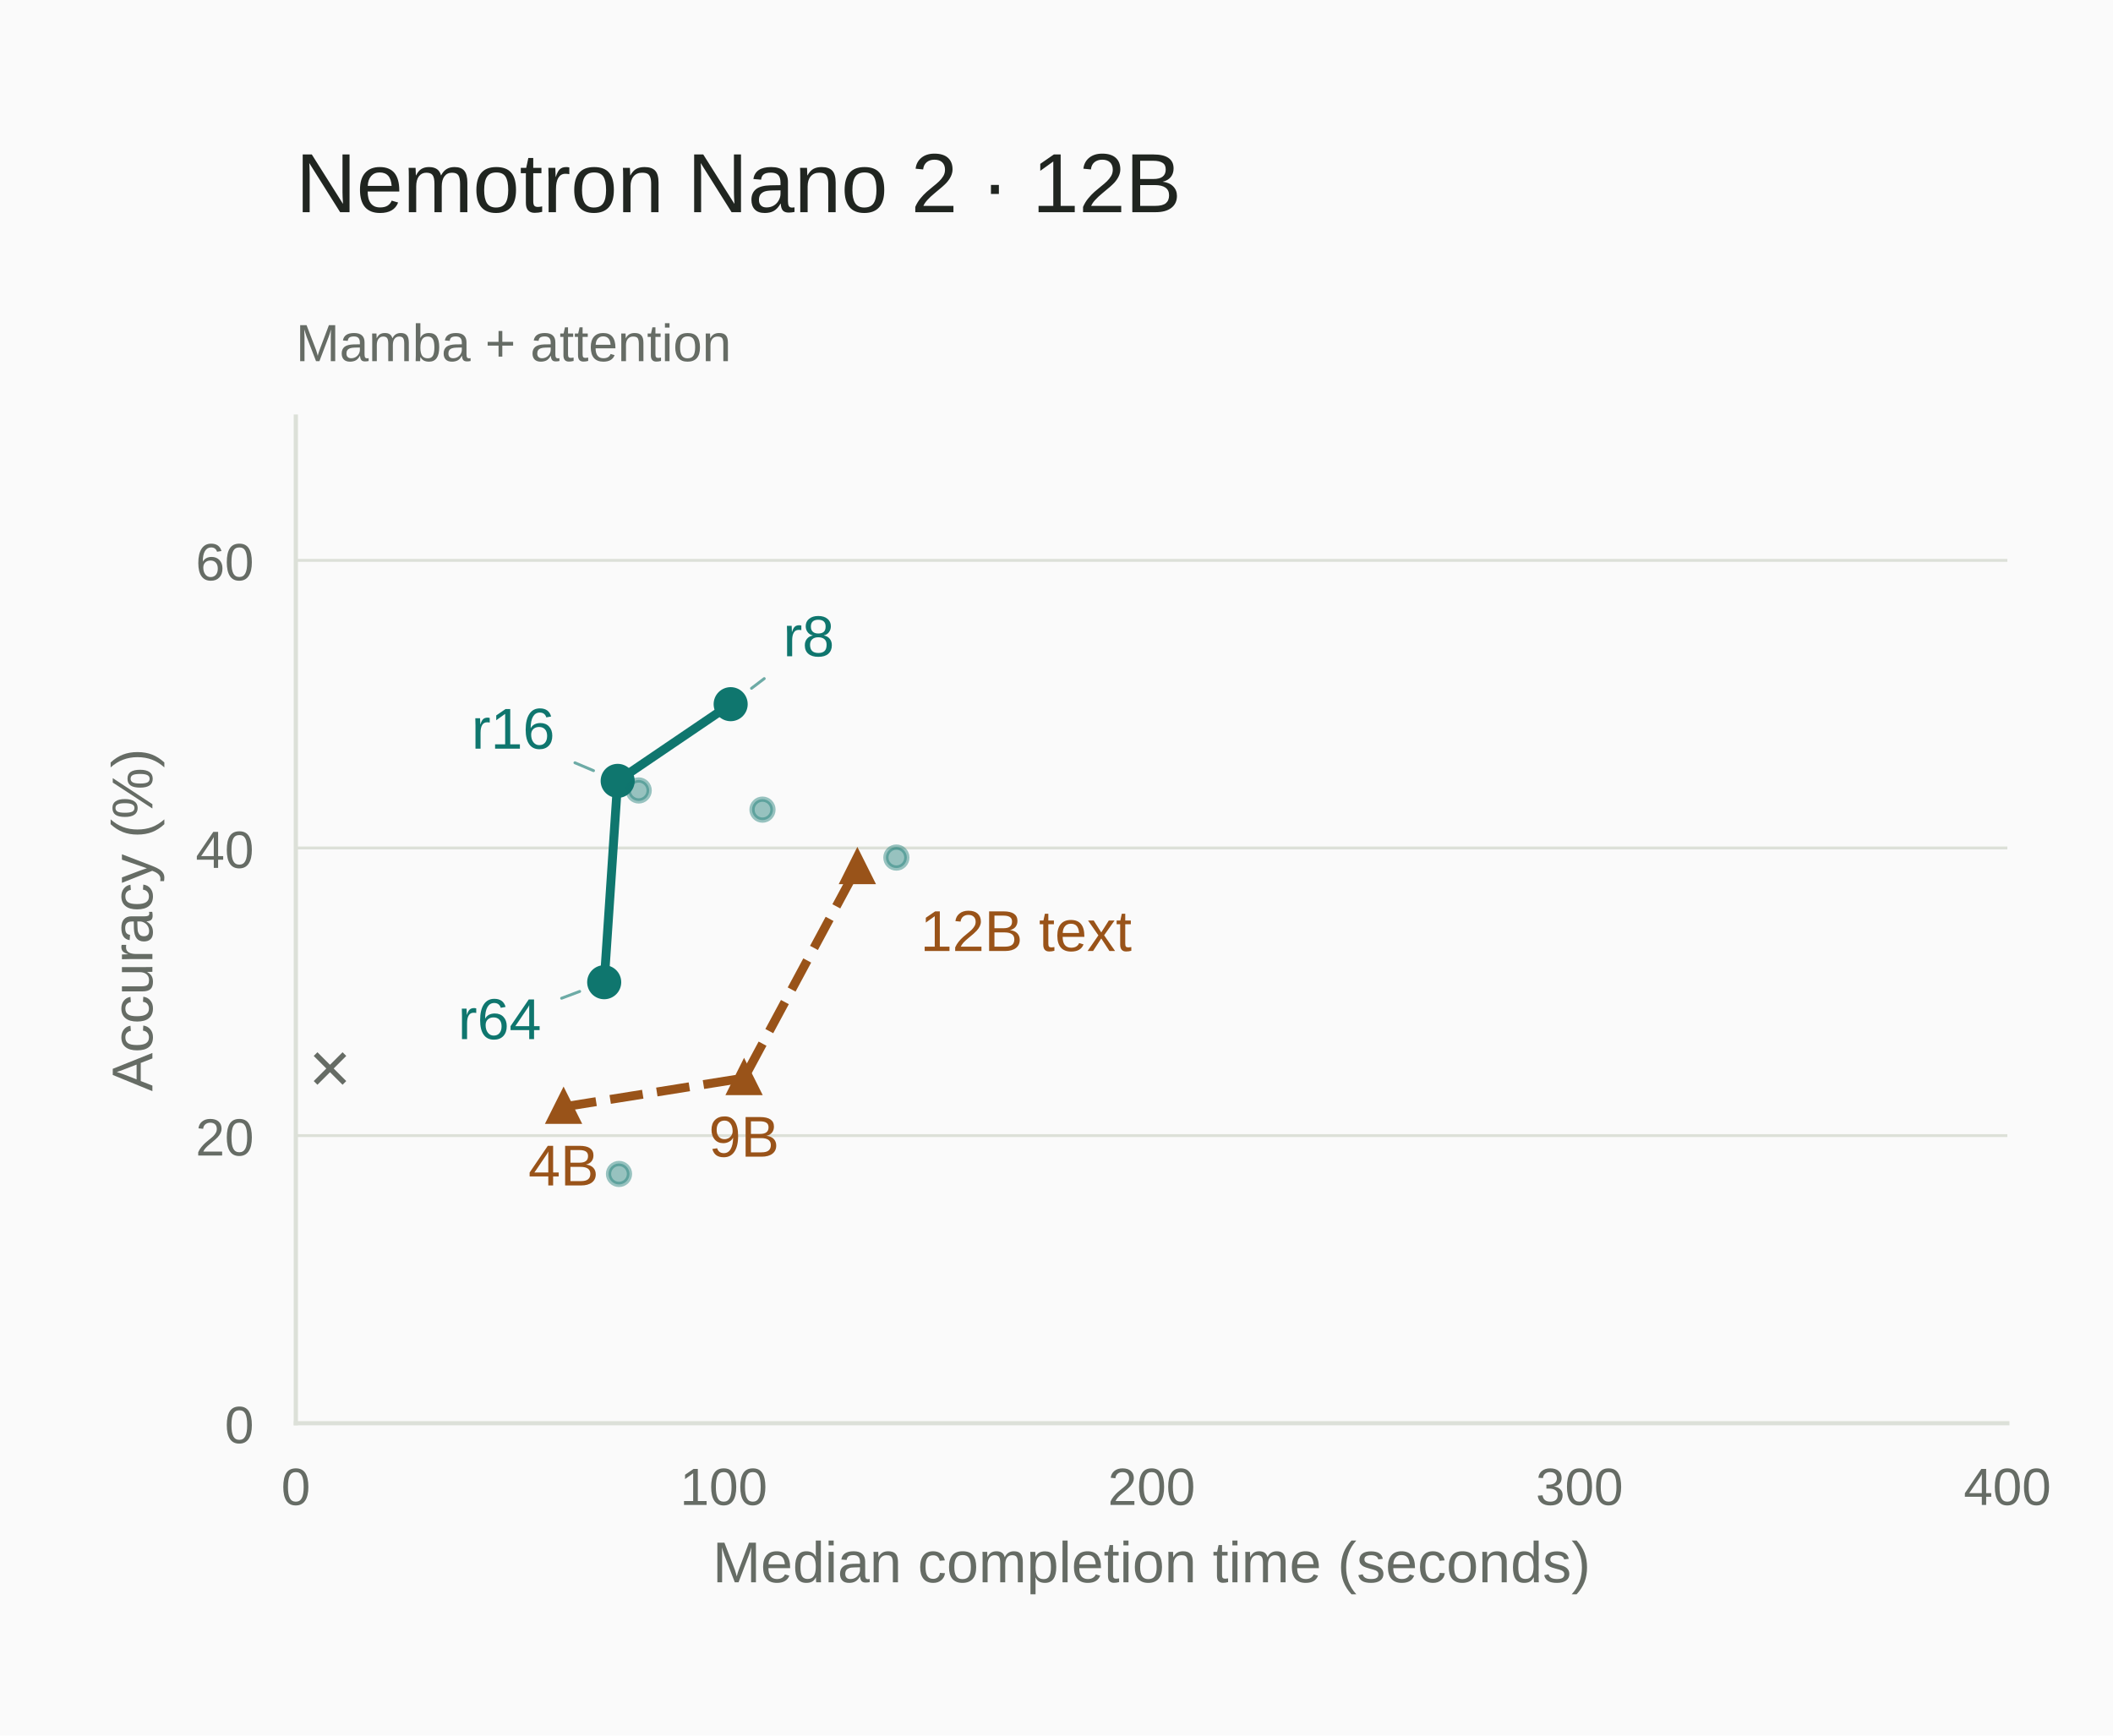
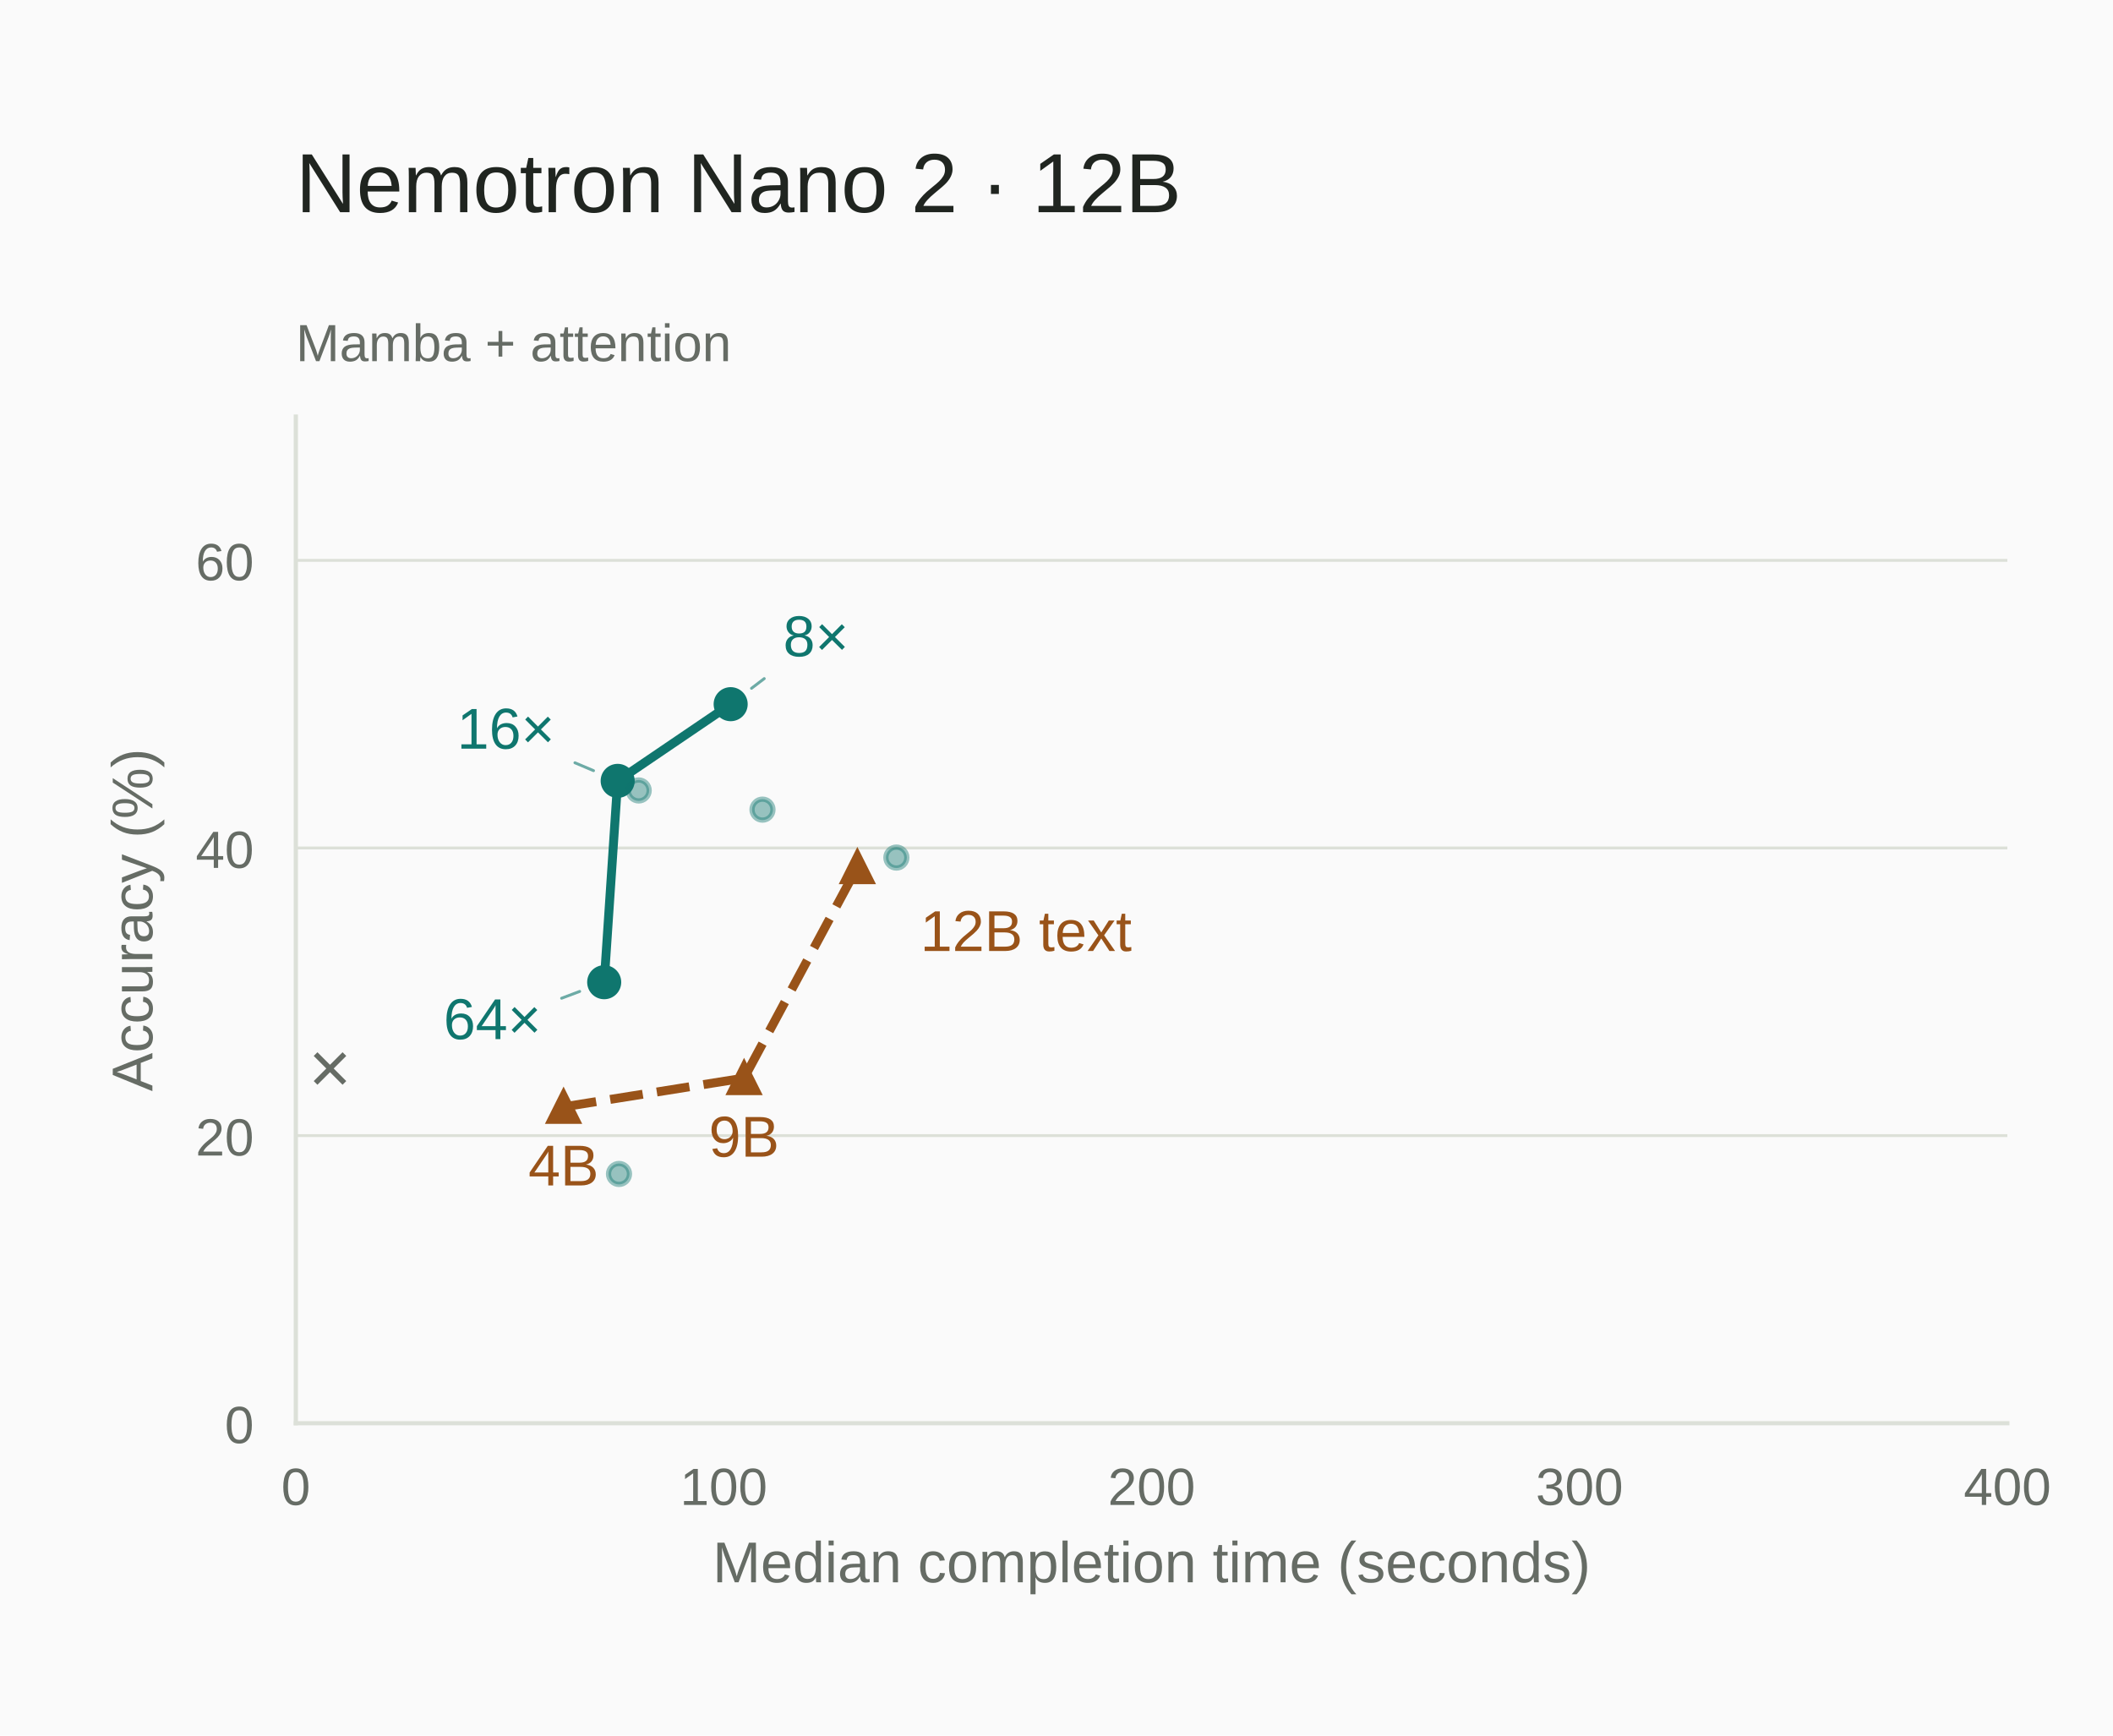
<svg xmlns="http://www.w3.org/2000/svg" xmlns:xlink="http://www.w3.org/1999/xlink" width="403.2pt" height="331.2pt" viewBox="0 0 403.2 331.2" version="1.1">
  <defs>
    <style type="text/css">*{stroke-linejoin: round; stroke-linecap: butt}</style>
  </defs>
  <g id="figure_1">
    <g id="patch_1">
      <path d="M 0 331.2  L 403.2 331.2  L 403.2 0  L 0 0  z " style="fill: #fafafa" />
    </g>
    <g id="axes_1">
      <g id="patch_2">
        <path d="M 56.448 271.584  L 383.04 271.584  L 383.04 79.488  L 56.448 79.488  z " style="fill: #fafafa" />
      </g>
      <g id="matplotlib.axis_1">
        <g id="xtick_1">
          <g id="line2d_1" />
          <g id="text_1">
            <text style="font-size: 10px; font-family: Arial, sans-serif; text-anchor: middle; fill: #666c65" x="56.448" y="287.182">0</text>
          </g>
        </g>
        <g id="xtick_2">
          <g id="line2d_2" />
          <g id="text_2">
            <text style="font-size: 10px; font-family: Arial, sans-serif; text-anchor: middle; fill: #666c65" x="138.096" y="287.182">100</text>
          </g>
        </g>
        <g id="xtick_3">
          <g id="line2d_3" />
          <g id="text_3">
            <text style="font-size: 10px; font-family: Arial, sans-serif; text-anchor: middle; fill: #666c65" x="219.744" y="287.182">200</text>
          </g>
        </g>
        <g id="xtick_4">
          <g id="line2d_4" />
          <g id="text_4">
            <text style="font-size: 10px; font-family: Arial, sans-serif; text-anchor: middle; fill: #666c65" x="301.392" y="287.182">300</text>
          </g>
        </g>
        <g id="xtick_5">
          <g id="line2d_5" />
          <g id="text_5">
            <text style="font-size: 10px; font-family: Arial, sans-serif; text-anchor: middle; fill: #666c65" x="383.04" y="287.182">400</text>
          </g>
        </g>
        <g id="text_6">
          <text style="font-size: 11px; font-family: Arial, sans-serif; text-anchor: middle; fill: #666c65" x="219.744" y="301.942">Median completion time (seconds)</text>
        </g>
      </g>
      <g id="matplotlib.axis_2">
        <g id="ytick_1">
          <g id="line2d_6">
            <path d="M 56.448 271.584  L 383.04 271.584  " clip-path="url(#p1071f8c7af)" style="fill: none; stroke: #dce0d8; stroke-width: 0.55; stroke-linecap: square" />
          </g>
          <g id="line2d_7" />
          <g id="text_7">
            <text style="font-size: 10px; font-family: Arial, sans-serif; text-anchor: end; fill: #666c65" x="48.448" y="275.383">0</text>
          </g>
        </g>
        <g id="ytick_2">
          <g id="line2d_8">
            <path d="M 56.448 216.699  L 383.04 216.699  " clip-path="url(#p1071f8c7af)" style="fill: none; stroke: #dce0d8; stroke-width: 0.55; stroke-linecap: square" />
          </g>
          <g id="line2d_9" />
          <g id="text_8">
            <text style="font-size: 10px; font-family: Arial, sans-serif; text-anchor: end; fill: #666c65" x="48.448" y="220.498">20</text>
          </g>
        </g>
        <g id="ytick_3">
          <g id="line2d_10">
            <path d="M 56.448 161.815  L 383.04 161.815  " clip-path="url(#p1071f8c7af)" style="fill: none; stroke: #dce0d8; stroke-width: 0.55; stroke-linecap: square" />
          </g>
          <g id="line2d_11" />
          <g id="text_9">
            <text style="font-size: 10px; font-family: Arial, sans-serif; text-anchor: end; fill: #666c65" x="48.448" y="165.614">40</text>
          </g>
        </g>
        <g id="ytick_4">
          <g id="line2d_12">
            <path d="M 56.448 106.93  L 383.04 106.93  " clip-path="url(#p1071f8c7af)" style="fill: none; stroke: #dce0d8; stroke-width: 0.55; stroke-linecap: square" />
          </g>
          <g id="line2d_13" />
          <g id="text_10">
            <text style="font-size: 10px; font-family: Arial, sans-serif; text-anchor: end; fill: #666c65" x="48.448" y="110.729">60</text>
          </g>
        </g>
        <g id="text_11">
          <text style="font-size: 11px; font-family: Arial, sans-serif; text-anchor: middle; fill: #666c65" x="29.08" y="175.536" transform="rotate(-90 29.08042 175.536)">Accuracy (%)</text>
        </g>
      </g>
      <g id="line2d_14">
        <path d="M 115.291 187.428  L 117.864 149.008  L 139.424 134.373  " clip-path="url(#p1071f8c7af)" style="fill: none; stroke: #0f766e; stroke-width: 1.7; stroke-linecap: square" />
      </g>
      <g id="line2d_15">
        <path d="M 107.54 211.211  L 141.981 205.723  L 163.6 165.474  " clip-path="url(#p1071f8c7af)" style="fill: none; stroke-dasharray: 6.29,2.72; stroke-dashoffset: 0; stroke: #995319; stroke-width: 1.7" />
      </g>
      <g id="patch_3">
        <path d="M 56.448 271.584  L 56.448 79.488  " style="fill: none; stroke: #dce0d8; stroke-width: 0.8; stroke-linejoin: miter; stroke-linecap: square" />
      </g>
      <g id="patch_4">
        <path d="M 56.448 271.584  L 383.04 271.584  " style="fill: none; stroke: #dce0d8; stroke-width: 0.8; stroke-linejoin: miter; stroke-linecap: square" />
      </g>
      <g id="line2d_16">
        <defs>
          <path id="mc71071caa6" d="M 0 2  C 0.53 2 1.039 1.789 1.414 1.414  C 1.789 1.039 2 0.53 2 0  C 2 -0.53 1.789 -1.039 1.414 -1.414  C 1.039 -1.789 0.53 -2 0 -2  C -0.53 -2 -1.039 -1.789 -1.414 -1.414  C -1.789 -1.039 -2 -0.53 -2 0  C -2 0.53 -1.789 1.039 -1.414 1.414  C -1.039 1.789 -0.53 2 0 2  z " style="stroke: #0f766e; stroke-opacity: 0.42" />
        </defs>
        <g clip-path="url(#p1071f8c7af)">
          <use xlink:href="#mc71071caa6" x="118.117" y="224.017" style="fill: #0f766e; fill-opacity: 0.42; stroke: #0f766e; stroke-opacity: 0.42" />
        </g>
      </g>
      <g id="line2d_17">
        <defs>
          <path id="md6816b6029" d="M 0 2.75  C 0.729 2.75 1.429 2.46 1.945 1.945  C 2.46 1.429 2.75 0.729 2.75 0  C 2.75 -0.729 2.46 -1.429 1.945 -1.945  C 1.429 -2.46 0.729 -2.75 0 -2.75  C -0.729 -2.75 -1.429 -2.46 -1.945 -1.945  C -2.46 -1.429 -2.75 -0.729 -2.75 0  C -2.75 0.729 -2.46 1.429 -1.945 1.945  C -1.429 2.46 -0.729 2.75 0 2.75  z " style="stroke: #0f766e" />
        </defs>
        <g clip-path="url(#p1071f8c7af)">
          <use xlink:href="#md6816b6029" x="117.864" y="149.008" style="fill: #0f766e; stroke: #0f766e" />
        </g>
      </g>
      <g id="line2d_18">
        <g clip-path="url(#p1071f8c7af)">
          <use xlink:href="#mc71071caa6" x="171.045" y="163.644" style="fill: #0f766e; fill-opacity: 0.42; stroke: #0f766e; stroke-opacity: 0.42" />
        </g>
      </g>
      <g id="line2d_19">
        <g clip-path="url(#p1071f8c7af)">
          <use xlink:href="#mc71071caa6" x="121.875" y="150.838" style="fill: #0f766e; fill-opacity: 0.42; stroke: #0f766e; stroke-opacity: 0.42" />
        </g>
      </g>
      <g id="line2d_20">
        <g clip-path="url(#p1071f8c7af)">
          <use xlink:href="#mc71071caa6" x="145.497" y="154.497" style="fill: #0f766e; fill-opacity: 0.42; stroke: #0f766e; stroke-opacity: 0.42" />
        </g>
      </g>
      <g id="line2d_21">
        <g clip-path="url(#p1071f8c7af)">
          <use xlink:href="#md6816b6029" x="115.291" y="187.428" style="fill: #0f766e; stroke: #0f766e" />
        </g>
      </g>
      <g id="line2d_22">
        <g clip-path="url(#p1071f8c7af)">
          <use xlink:href="#md6816b6029" x="139.424" y="134.373" style="fill: #0f766e; stroke: #0f766e" />
        </g>
      </g>
      <g id="line2d_23">
        <defs>
          <path id="mf0cc7b12db" d="M 0 -2.75  L -2.75 2.75  L 2.75 2.75  z " style="stroke: #995319; stroke-linejoin: miter" />
        </defs>
        <g clip-path="url(#p1071f8c7af)">
          <use xlink:href="#mf0cc7b12db" x="107.54" y="211.211" style="fill: #995319; stroke: #995319; stroke-linejoin: miter" />
        </g>
      </g>
      <g id="line2d_24">
        <g clip-path="url(#p1071f8c7af)">
          <use xlink:href="#mf0cc7b12db" x="141.981" y="205.723" style="fill: #995319; stroke: #995319; stroke-linejoin: miter" />
        </g>
      </g>
      <g id="line2d_25">
        <g clip-path="url(#p1071f8c7af)">
          <use xlink:href="#mf0cc7b12db" x="163.6" y="165.474" style="fill: #995319; stroke: #995319; stroke-linejoin: miter" />
        </g>
      </g>
      <g id="line2d_26">
        <defs>
          <path id="m601d5ec0ed" d="M -2.75 2.75  L 2.75 -2.75  M -2.75 -2.75  L 2.75 2.75  " style="stroke: #666c65" />
        </defs>
        <g clip-path="url(#p1071f8c7af)">
          <use xlink:href="#m601d5ec0ed" x="62.969" y="203.893" style="fill: #666c65; stroke: #666c65" />
        </g>
      </g>
      <g id="text_12">
        <text style="font-size: 10px; font-family: Arial, sans-serif; text-anchor: start; fill: #666c65" x="56.448" y="68.923">Mamba + attention</text>
      </g>
      <g id="patch_5">
        <path d="M 107.164 190.486  Q 108.888 189.837 110.612 189.188  " style="fill: none; opacity: 0.6; stroke: #0f766e; stroke-width: 0.55; stroke-linecap: round" />
      </g>
      <g id="text_13">
-         <text style="font-size: 11px; font-family: Arial, sans-serif; text-anchor: end; fill: #0f766e" x="103.291" y="198.285">r64</text>
+         <text style="font-size: 11px; font-family: Arial, sans-serif; text-anchor: end; fill: #0f766e" x="103.291" y="198.285">64×</text>
      </g>
      <g id="patch_6">
        <path d="M 109.708 145.556  Q 111.482 146.307 113.256 147.058  " style="fill: none; opacity: 0.6; stroke: #0f766e; stroke-width: 0.55; stroke-linecap: round" />
      </g>
      <g id="text_14">
-         <text style="font-size: 11px; font-family: Arial, sans-serif; text-anchor: end; fill: #0f766e" x="105.864" y="142.866">r16</text>
+         <text style="font-size: 11px; font-family: Arial, sans-serif; text-anchor: end; fill: #0f766e" x="105.864" y="142.866">16×</text>
      </g>
      <g id="patch_7">
        <path d="M 145.833 129.492  Q 144.617 130.418 143.401 131.344  " style="fill: none; opacity: 0.6; stroke: #0f766e; stroke-width: 0.55; stroke-linecap: round" />
      </g>
      <g id="text_15">
-         <text style="font-size: 11px; font-family: Arial, sans-serif; text-anchor: start; fill: #0f766e" x="149.424" y="125.23">r8</text>
+         <text style="font-size: 11px; font-family: Arial, sans-serif; text-anchor: start; fill: #0f766e" x="149.424" y="125.23">8×</text>
      </g>
      <g id="text_16">
        <text style="font-size: 11px; font-family: Arial, sans-serif; text-anchor: start; fill: #995319" x="175.6" y="181.474">12B text</text>
      </g>
      <g id="text_17">
        <text style="font-size: 16px; font-family: Arial, sans-serif; text-anchor: start; fill: #202520" x="56.448" y="40.488">Nemotron Nano 2 · 12B</text>
      </g>
    </g>
  </g>
  <defs>
    <clipPath id="p1071f8c7af">
      <rect x="56.448" y="79.488" width="326.592" height="192.096" />
    </clipPath>
  </defs>
  <text x="107.54" y="226.211" style="font:11px Arial,sans-serif;fill:#995319;text-anchor:middle">4B</text>
  <text x="141.981" y="220.723" style="font:11px Arial,sans-serif;fill:#995319;text-anchor:middle">9B</text>
</svg>
